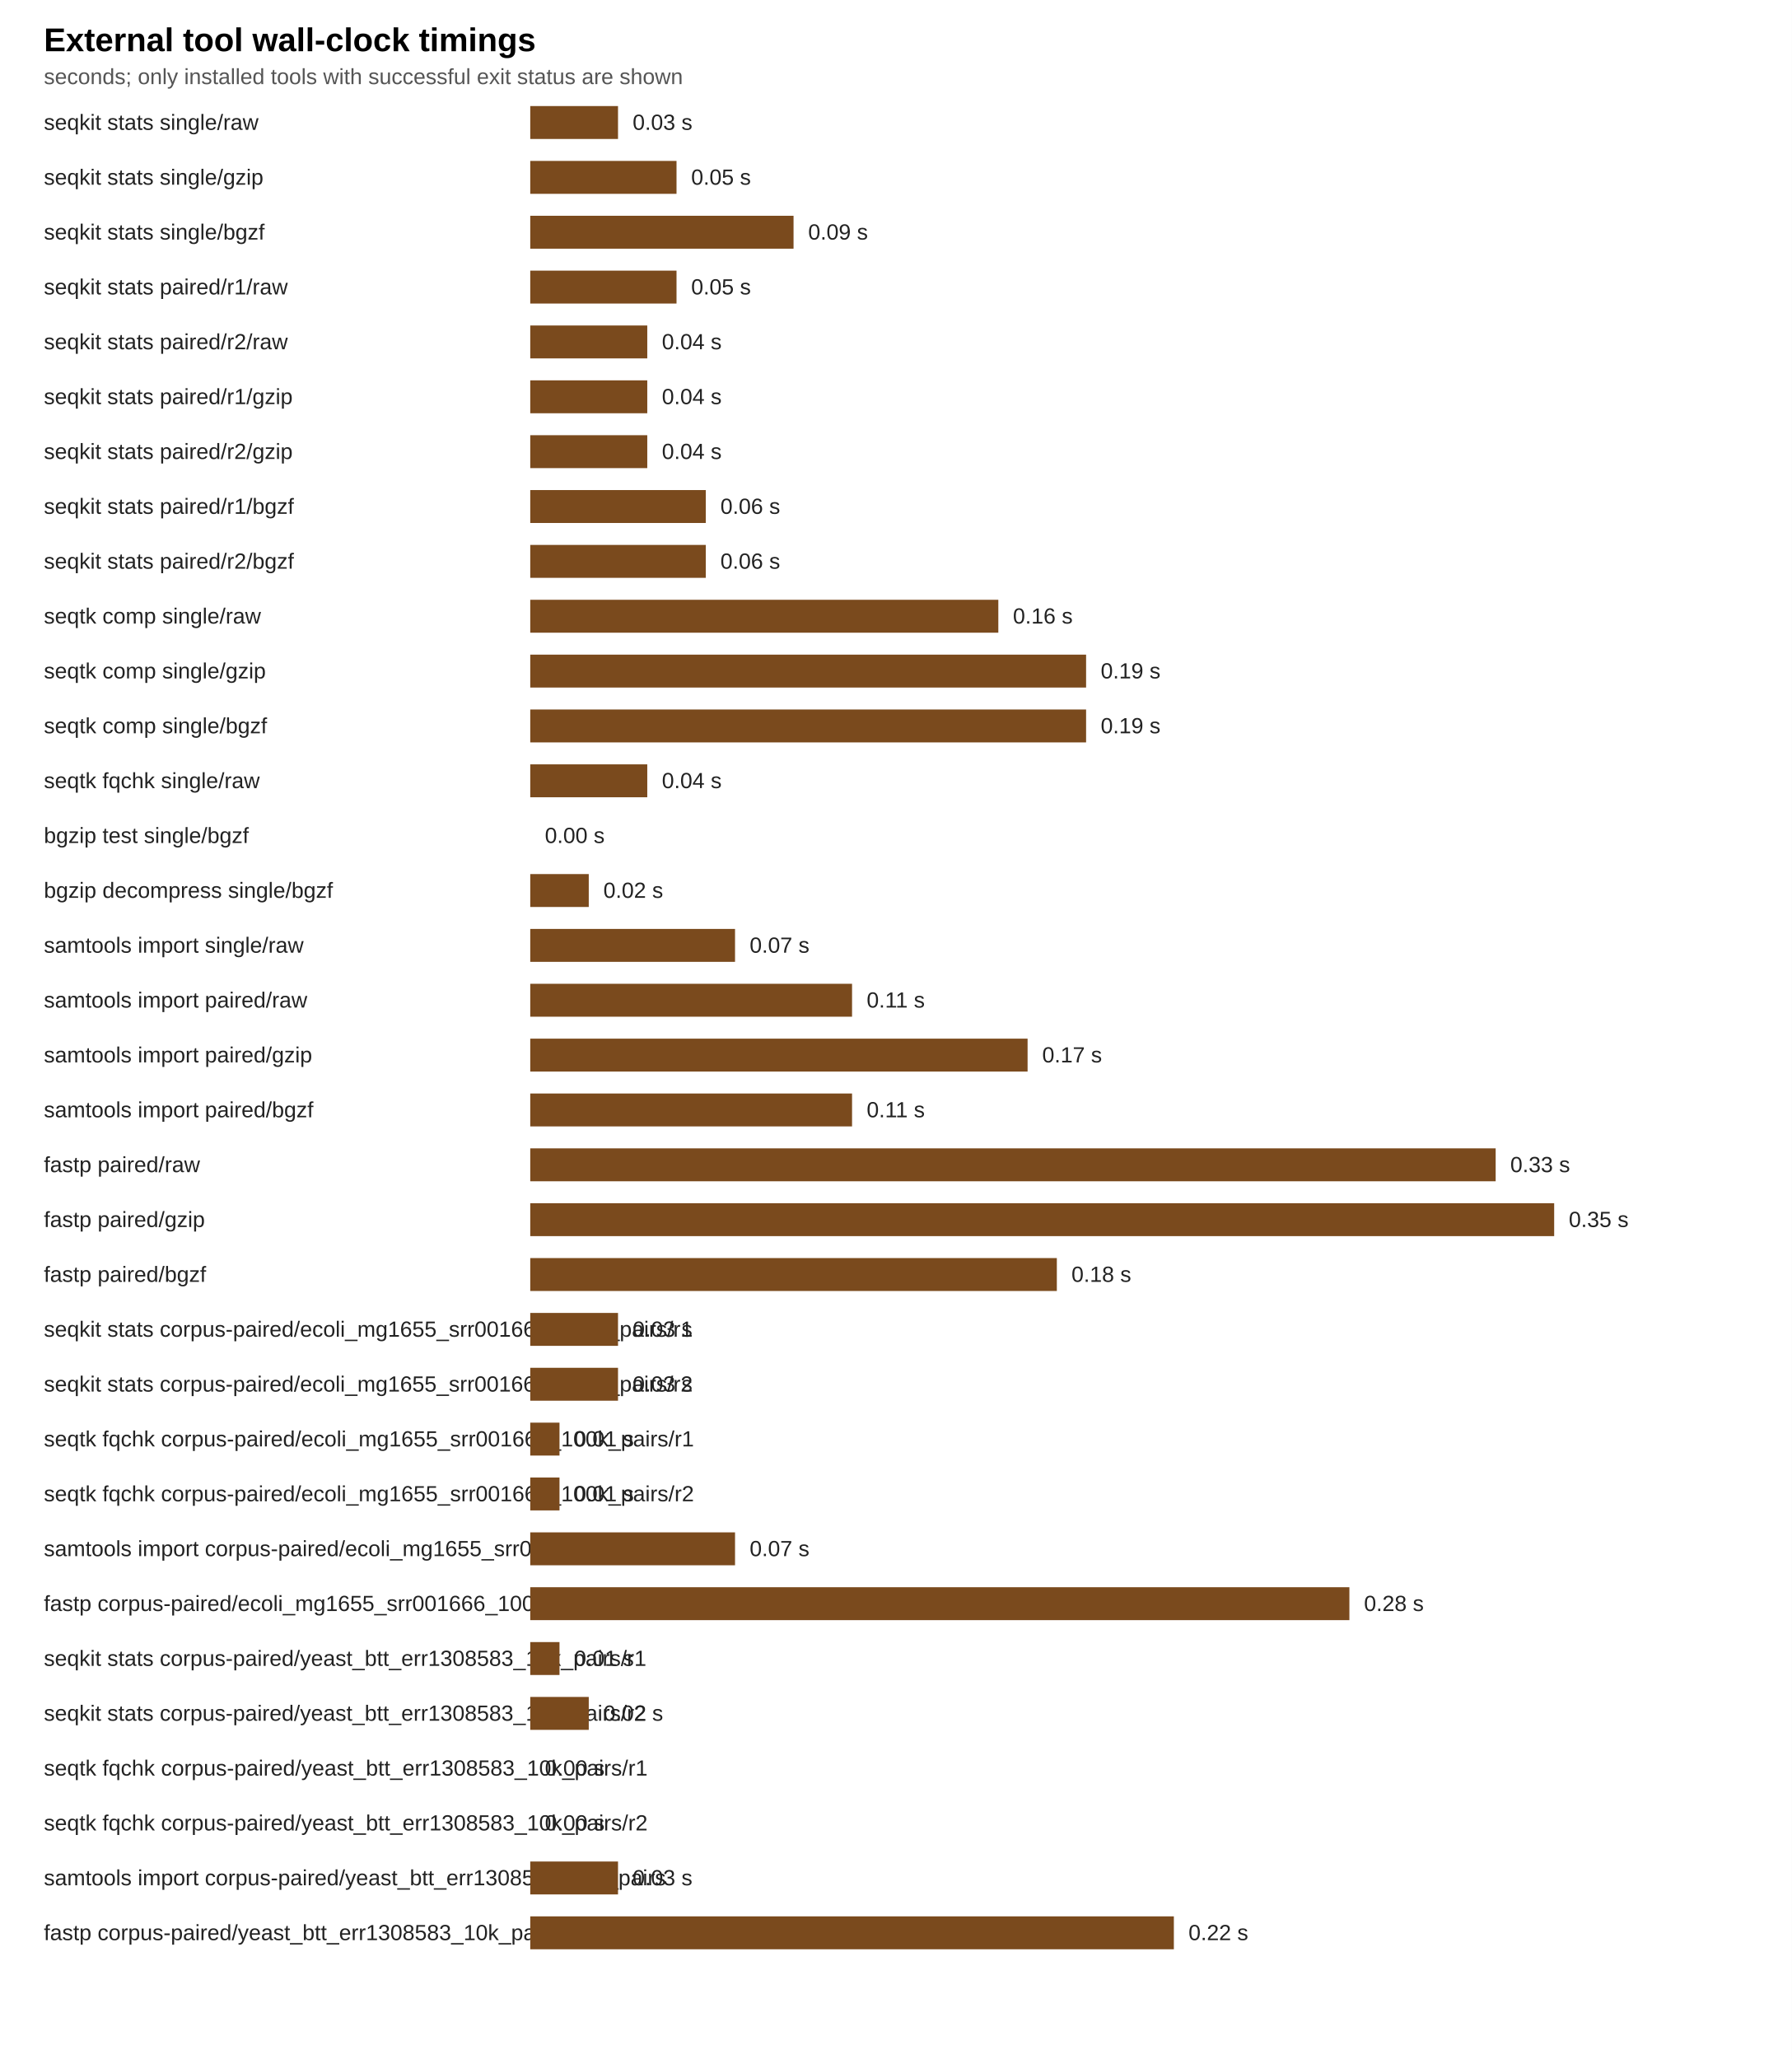
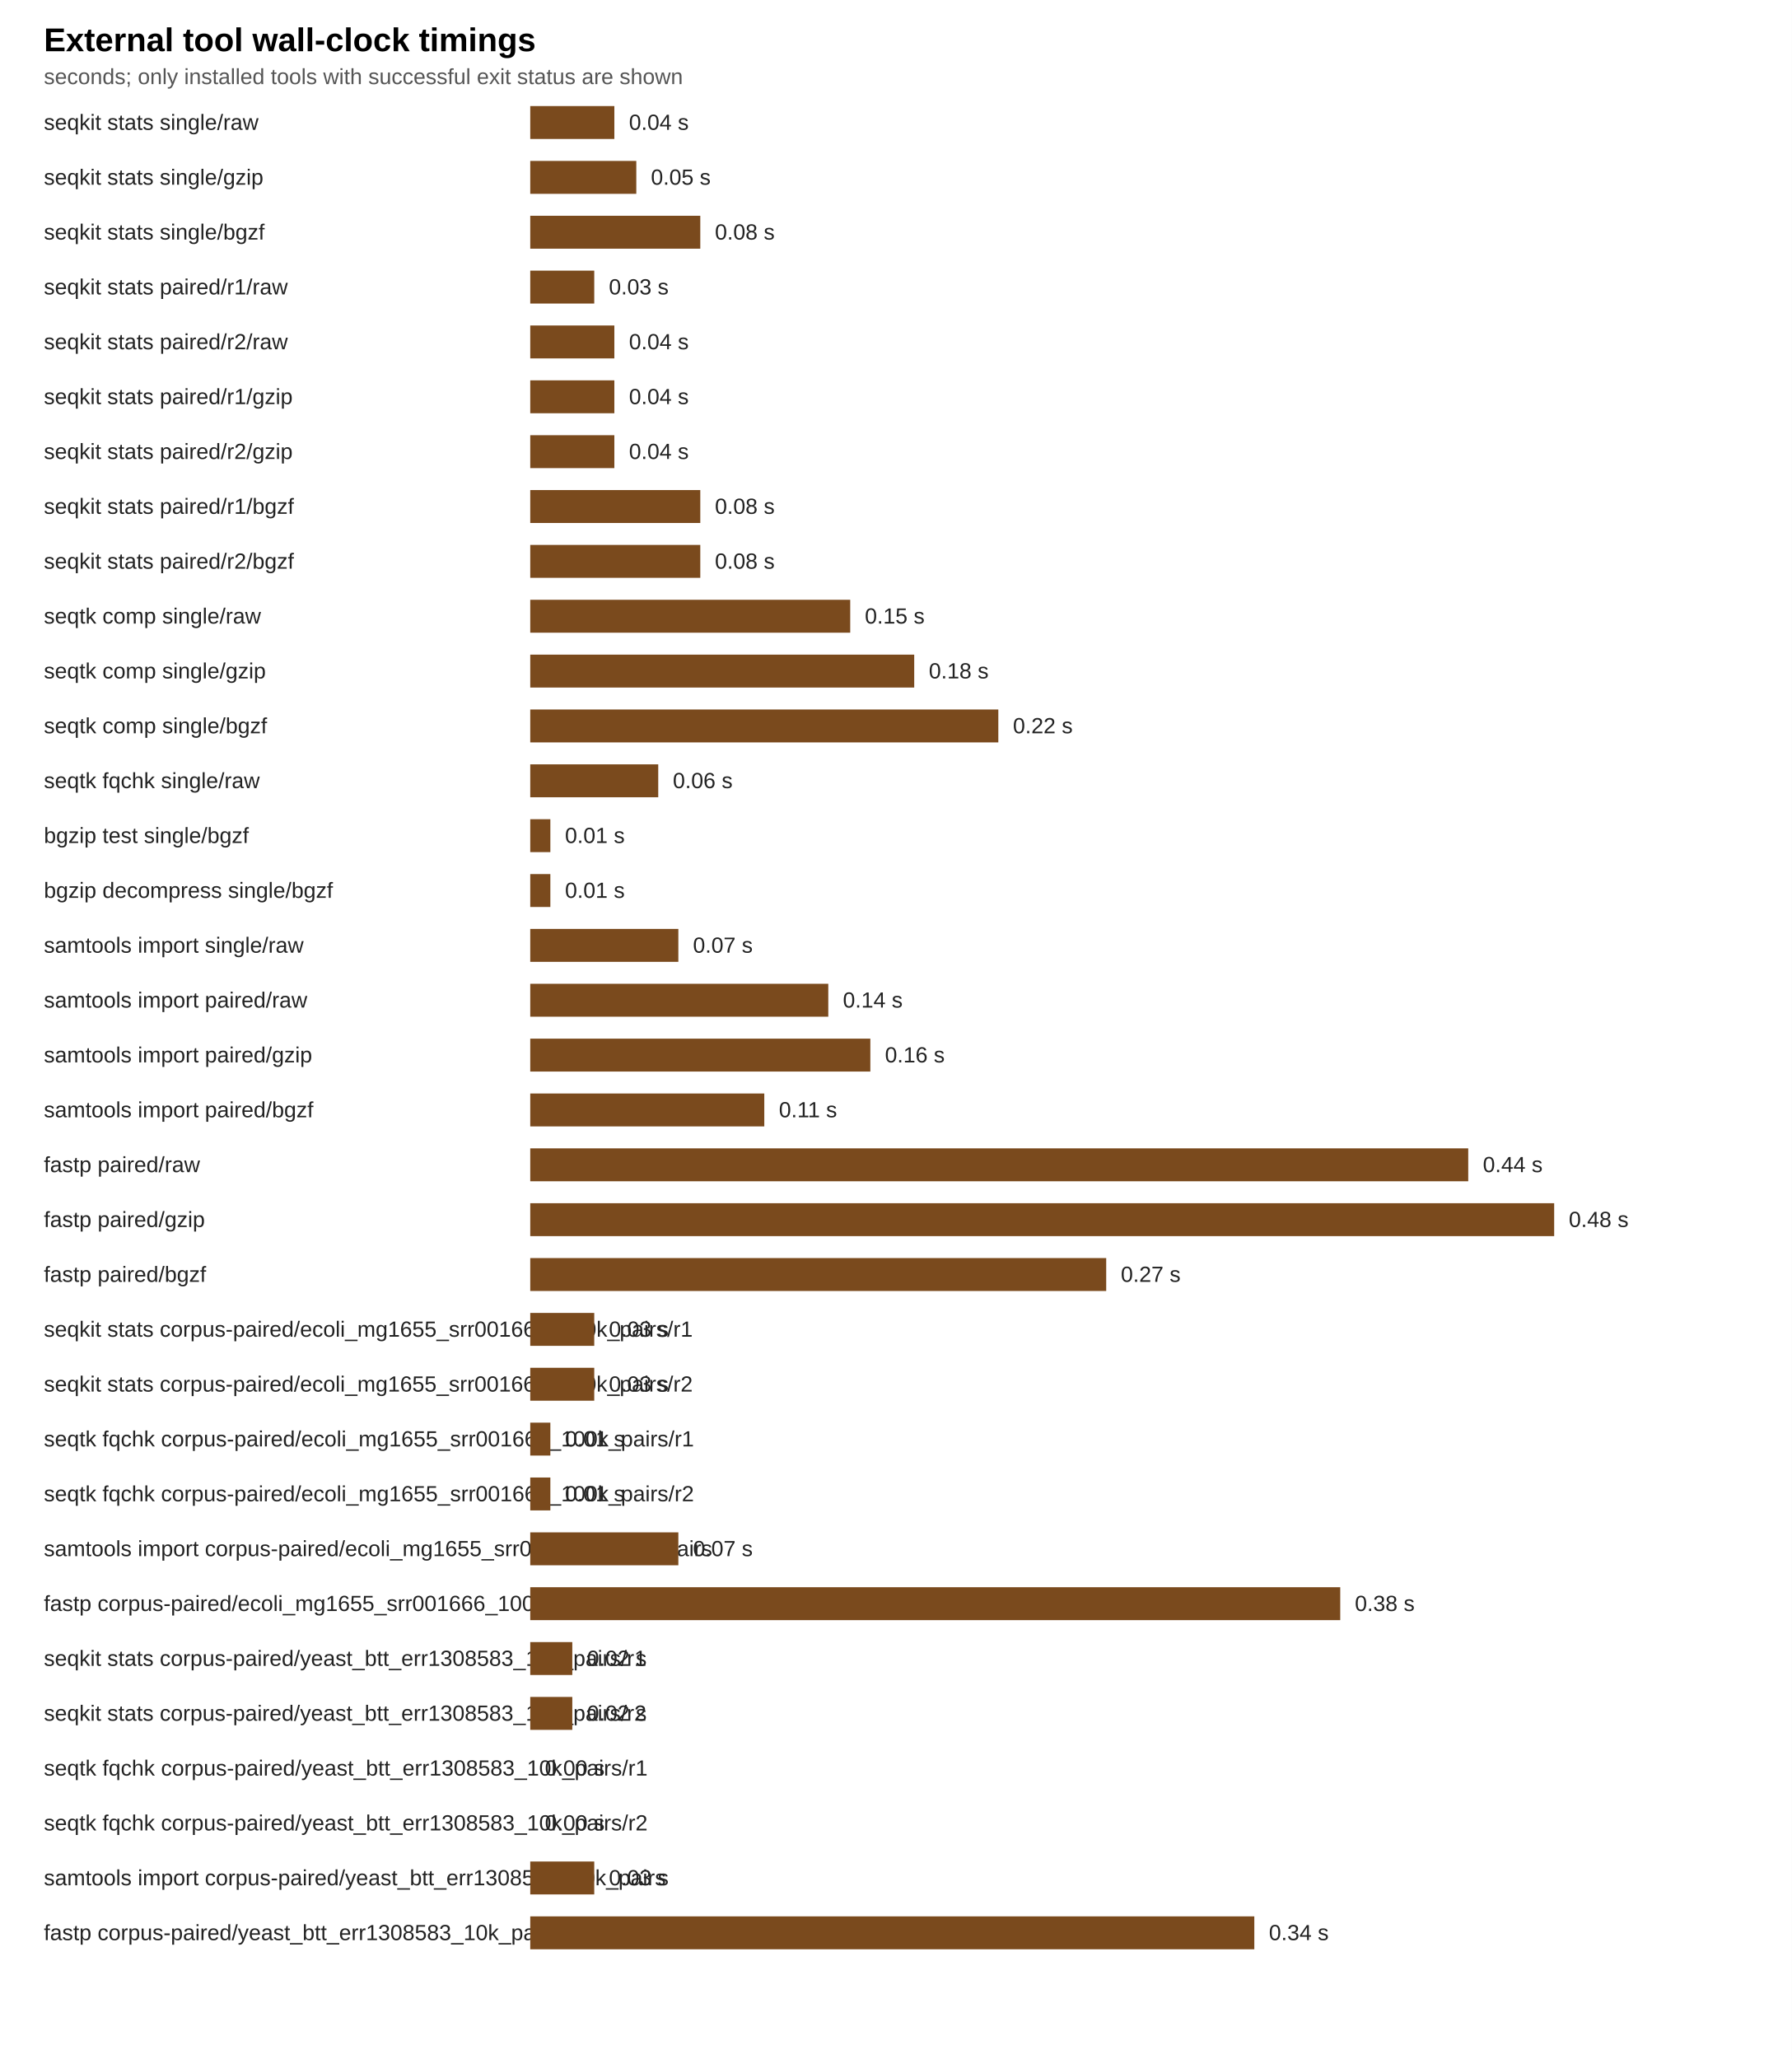
<svg xmlns="http://www.w3.org/2000/svg" width="980" height="1126" viewBox="0 0 980 1126">
  <rect width="100%" height="100%" fill="white" />
  <text x="24" y="28" font-family="Arial, sans-serif" font-size="18" font-weight="700">External tool wall-clock timings</text>
  <text x="24" y="46" font-family="Arial, sans-serif" font-size="12" fill="#555">seconds; only installed tools with successful exit status are shown</text>
  <text x="24" y="71" font-family="Arial, sans-serif" font-size="12" fill="#222">seqkit stats single/raw</text>
-   <rect x="290" y="58" width="48" height="18" fill="#7a4a1d" />
-   <text x="346" y="71" font-family="Arial, sans-serif" font-size="12" fill="#222">0.03 s</text>
+   <rect x="290" y="58" width="46" height="18" fill="#7a4a1d" />
+   <text x="344" y="71" font-family="Arial, sans-serif" font-size="12" fill="#222">0.04 s</text>
  <text x="24" y="101" font-family="Arial, sans-serif" font-size="12" fill="#222">seqkit stats single/gzip</text>
-   <rect x="290" y="88" width="80" height="18" fill="#7a4a1d" />
-   <text x="378" y="101" font-family="Arial, sans-serif" font-size="12" fill="#222">0.05 s</text>
+   <rect x="290" y="88" width="58" height="18" fill="#7a4a1d" />
+   <text x="356" y="101" font-family="Arial, sans-serif" font-size="12" fill="#222">0.05 s</text>
  <text x="24" y="131" font-family="Arial, sans-serif" font-size="12" fill="#222">seqkit stats single/bgzf</text>
-   <rect x="290" y="118" width="144" height="18" fill="#7a4a1d" />
-   <text x="442" y="131" font-family="Arial, sans-serif" font-size="12" fill="#222">0.09 s</text>
+   <rect x="290" y="118" width="93" height="18" fill="#7a4a1d" />
+   <text x="391" y="131" font-family="Arial, sans-serif" font-size="12" fill="#222">0.08 s</text>
  <text x="24" y="161" font-family="Arial, sans-serif" font-size="12" fill="#222">seqkit stats paired/r1/raw</text>
-   <rect x="290" y="148" width="80" height="18" fill="#7a4a1d" />
-   <text x="378" y="161" font-family="Arial, sans-serif" font-size="12" fill="#222">0.05 s</text>
+   <rect x="290" y="148" width="35" height="18" fill="#7a4a1d" />
+   <text x="333" y="161" font-family="Arial, sans-serif" font-size="12" fill="#222">0.03 s</text>
  <text x="24" y="191" font-family="Arial, sans-serif" font-size="12" fill="#222">seqkit stats paired/r2/raw</text>
-   <rect x="290" y="178" width="64" height="18" fill="#7a4a1d" />
-   <text x="362" y="191" font-family="Arial, sans-serif" font-size="12" fill="#222">0.04 s</text>
+   <rect x="290" y="178" width="46" height="18" fill="#7a4a1d" />
+   <text x="344" y="191" font-family="Arial, sans-serif" font-size="12" fill="#222">0.04 s</text>
  <text x="24" y="221" font-family="Arial, sans-serif" font-size="12" fill="#222">seqkit stats paired/r1/gzip</text>
-   <rect x="290" y="208" width="64" height="18" fill="#7a4a1d" />
-   <text x="362" y="221" font-family="Arial, sans-serif" font-size="12" fill="#222">0.04 s</text>
+   <rect x="290" y="208" width="46" height="18" fill="#7a4a1d" />
+   <text x="344" y="221" font-family="Arial, sans-serif" font-size="12" fill="#222">0.04 s</text>
  <text x="24" y="251" font-family="Arial, sans-serif" font-size="12" fill="#222">seqkit stats paired/r2/gzip</text>
-   <rect x="290" y="238" width="64" height="18" fill="#7a4a1d" />
-   <text x="362" y="251" font-family="Arial, sans-serif" font-size="12" fill="#222">0.04 s</text>
+   <rect x="290" y="238" width="46" height="18" fill="#7a4a1d" />
+   <text x="344" y="251" font-family="Arial, sans-serif" font-size="12" fill="#222">0.04 s</text>
  <text x="24" y="281" font-family="Arial, sans-serif" font-size="12" fill="#222">seqkit stats paired/r1/bgzf</text>
-   <rect x="290" y="268" width="96" height="18" fill="#7a4a1d" />
-   <text x="394" y="281" font-family="Arial, sans-serif" font-size="12" fill="#222">0.06 s</text>
+   <rect x="290" y="268" width="93" height="18" fill="#7a4a1d" />
+   <text x="391" y="281" font-family="Arial, sans-serif" font-size="12" fill="#222">0.08 s</text>
  <text x="24" y="311" font-family="Arial, sans-serif" font-size="12" fill="#222">seqkit stats paired/r2/bgzf</text>
-   <rect x="290" y="298" width="96" height="18" fill="#7a4a1d" />
-   <text x="394" y="311" font-family="Arial, sans-serif" font-size="12" fill="#222">0.06 s</text>
+   <rect x="290" y="298" width="93" height="18" fill="#7a4a1d" />
+   <text x="391" y="311" font-family="Arial, sans-serif" font-size="12" fill="#222">0.08 s</text>
  <text x="24" y="341" font-family="Arial, sans-serif" font-size="12" fill="#222">seqtk comp single/raw</text>
-   <rect x="290" y="328" width="256" height="18" fill="#7a4a1d" />
-   <text x="554" y="341" font-family="Arial, sans-serif" font-size="12" fill="#222">0.16 s</text>
+   <rect x="290" y="328" width="175" height="18" fill="#7a4a1d" />
+   <text x="473" y="341" font-family="Arial, sans-serif" font-size="12" fill="#222">0.15 s</text>
  <text x="24" y="371" font-family="Arial, sans-serif" font-size="12" fill="#222">seqtk comp single/gzip</text>
-   <rect x="290" y="358" width="304" height="18" fill="#7a4a1d" />
-   <text x="602" y="371" font-family="Arial, sans-serif" font-size="12" fill="#222">0.19 s</text>
+   <rect x="290" y="358" width="210" height="18" fill="#7a4a1d" />
+   <text x="508" y="371" font-family="Arial, sans-serif" font-size="12" fill="#222">0.18 s</text>
  <text x="24" y="401" font-family="Arial, sans-serif" font-size="12" fill="#222">seqtk comp single/bgzf</text>
-   <rect x="290" y="388" width="304" height="18" fill="#7a4a1d" />
-   <text x="602" y="401" font-family="Arial, sans-serif" font-size="12" fill="#222">0.19 s</text>
+   <rect x="290" y="388" width="256" height="18" fill="#7a4a1d" />
+   <text x="554" y="401" font-family="Arial, sans-serif" font-size="12" fill="#222">0.22 s</text>
  <text x="24" y="431" font-family="Arial, sans-serif" font-size="12" fill="#222">seqtk fqchk single/raw</text>
-   <rect x="290" y="418" width="64" height="18" fill="#7a4a1d" />
-   <text x="362" y="431" font-family="Arial, sans-serif" font-size="12" fill="#222">0.04 s</text>
+   <rect x="290" y="418" width="70" height="18" fill="#7a4a1d" />
+   <text x="368" y="431" font-family="Arial, sans-serif" font-size="12" fill="#222">0.06 s</text>
  <text x="24" y="461" font-family="Arial, sans-serif" font-size="12" fill="#222">bgzip test single/bgzf</text>
-   <rect x="290" y="448" width="0" height="18" fill="#7a4a1d" />
-   <text x="298" y="461" font-family="Arial, sans-serif" font-size="12" fill="#222">0.00 s</text>
+   <rect x="290" y="448" width="11" height="18" fill="#7a4a1d" />
+   <text x="309" y="461" font-family="Arial, sans-serif" font-size="12" fill="#222">0.01 s</text>
  <text x="24" y="491" font-family="Arial, sans-serif" font-size="12" fill="#222">bgzip decompress single/bgzf</text>
-   <rect x="290" y="478" width="32" height="18" fill="#7a4a1d" />
-   <text x="330" y="491" font-family="Arial, sans-serif" font-size="12" fill="#222">0.02 s</text>
+   <rect x="290" y="478" width="11" height="18" fill="#7a4a1d" />
+   <text x="309" y="491" font-family="Arial, sans-serif" font-size="12" fill="#222">0.01 s</text>
  <text x="24" y="521" font-family="Arial, sans-serif" font-size="12" fill="#222">samtools import single/raw</text>
-   <rect x="290" y="508" width="112" height="18" fill="#7a4a1d" />
-   <text x="410" y="521" font-family="Arial, sans-serif" font-size="12" fill="#222">0.07 s</text>
+   <rect x="290" y="508" width="81" height="18" fill="#7a4a1d" />
+   <text x="379" y="521" font-family="Arial, sans-serif" font-size="12" fill="#222">0.07 s</text>
  <text x="24" y="551" font-family="Arial, sans-serif" font-size="12" fill="#222">samtools import paired/raw</text>
-   <rect x="290" y="538" width="176" height="18" fill="#7a4a1d" />
-   <text x="474" y="551" font-family="Arial, sans-serif" font-size="12" fill="#222">0.11 s</text>
+   <rect x="290" y="538" width="163" height="18" fill="#7a4a1d" />
+   <text x="461" y="551" font-family="Arial, sans-serif" font-size="12" fill="#222">0.14 s</text>
  <text x="24" y="581" font-family="Arial, sans-serif" font-size="12" fill="#222">samtools import paired/gzip</text>
-   <rect x="290" y="568" width="272" height="18" fill="#7a4a1d" />
-   <text x="570" y="581" font-family="Arial, sans-serif" font-size="12" fill="#222">0.17 s</text>
+   <rect x="290" y="568" width="186" height="18" fill="#7a4a1d" />
+   <text x="484" y="581" font-family="Arial, sans-serif" font-size="12" fill="#222">0.16 s</text>
  <text x="24" y="611" font-family="Arial, sans-serif" font-size="12" fill="#222">samtools import paired/bgzf</text>
-   <rect x="290" y="598" width="176" height="18" fill="#7a4a1d" />
-   <text x="474" y="611" font-family="Arial, sans-serif" font-size="12" fill="#222">0.11 s</text>
+   <rect x="290" y="598" width="128" height="18" fill="#7a4a1d" />
+   <text x="426" y="611" font-family="Arial, sans-serif" font-size="12" fill="#222">0.11 s</text>
  <text x="24" y="641" font-family="Arial, sans-serif" font-size="12" fill="#222">fastp paired/raw</text>
-   <rect x="290" y="628" width="528" height="18" fill="#7a4a1d" />
-   <text x="826" y="641" font-family="Arial, sans-serif" font-size="12" fill="#222">0.33 s</text>
+   <rect x="290" y="628" width="513" height="18" fill="#7a4a1d" />
+   <text x="811" y="641" font-family="Arial, sans-serif" font-size="12" fill="#222">0.44 s</text>
  <text x="24" y="671" font-family="Arial, sans-serif" font-size="12" fill="#222">fastp paired/gzip</text>
  <rect x="290" y="658" width="560" height="18" fill="#7a4a1d" />
-   <text x="858" y="671" font-family="Arial, sans-serif" font-size="12" fill="#222">0.35 s</text>
+   <text x="858" y="671" font-family="Arial, sans-serif" font-size="12" fill="#222">0.48 s</text>
  <text x="24" y="701" font-family="Arial, sans-serif" font-size="12" fill="#222">fastp paired/bgzf</text>
-   <rect x="290" y="688" width="288" height="18" fill="#7a4a1d" />
-   <text x="586" y="701" font-family="Arial, sans-serif" font-size="12" fill="#222">0.18 s</text>
+   <rect x="290" y="688" width="315" height="18" fill="#7a4a1d" />
+   <text x="613" y="701" font-family="Arial, sans-serif" font-size="12" fill="#222">0.27 s</text>
  <text x="24" y="731" font-family="Arial, sans-serif" font-size="12" fill="#222">seqkit stats corpus-paired/ecoli_mg1655_srr001666_100k_pairs/r1</text>
-   <rect x="290" y="718" width="48" height="18" fill="#7a4a1d" />
-   <text x="346" y="731" font-family="Arial, sans-serif" font-size="12" fill="#222">0.03 s</text>
+   <rect x="290" y="718" width="35" height="18" fill="#7a4a1d" />
+   <text x="333" y="731" font-family="Arial, sans-serif" font-size="12" fill="#222">0.03 s</text>
  <text x="24" y="761" font-family="Arial, sans-serif" font-size="12" fill="#222">seqkit stats corpus-paired/ecoli_mg1655_srr001666_100k_pairs/r2</text>
-   <rect x="290" y="748" width="48" height="18" fill="#7a4a1d" />
-   <text x="346" y="761" font-family="Arial, sans-serif" font-size="12" fill="#222">0.03 s</text>
+   <rect x="290" y="748" width="35" height="18" fill="#7a4a1d" />
+   <text x="333" y="761" font-family="Arial, sans-serif" font-size="12" fill="#222">0.03 s</text>
  <text x="24" y="791" font-family="Arial, sans-serif" font-size="12" fill="#222">seqtk fqchk corpus-paired/ecoli_mg1655_srr001666_100k_pairs/r1</text>
-   <rect x="290" y="778" width="16" height="18" fill="#7a4a1d" />
-   <text x="314" y="791" font-family="Arial, sans-serif" font-size="12" fill="#222">0.01 s</text>
+   <rect x="290" y="778" width="11" height="18" fill="#7a4a1d" />
+   <text x="309" y="791" font-family="Arial, sans-serif" font-size="12" fill="#222">0.01 s</text>
  <text x="24" y="821" font-family="Arial, sans-serif" font-size="12" fill="#222">seqtk fqchk corpus-paired/ecoli_mg1655_srr001666_100k_pairs/r2</text>
-   <rect x="290" y="808" width="16" height="18" fill="#7a4a1d" />
-   <text x="314" y="821" font-family="Arial, sans-serif" font-size="12" fill="#222">0.01 s</text>
+   <rect x="290" y="808" width="11" height="18" fill="#7a4a1d" />
+   <text x="309" y="821" font-family="Arial, sans-serif" font-size="12" fill="#222">0.01 s</text>
  <text x="24" y="851" font-family="Arial, sans-serif" font-size="12" fill="#222">samtools import corpus-paired/ecoli_mg1655_srr001666_100k_pairs</text>
-   <rect x="290" y="838" width="112" height="18" fill="#7a4a1d" />
-   <text x="410" y="851" font-family="Arial, sans-serif" font-size="12" fill="#222">0.07 s</text>
+   <rect x="290" y="838" width="81" height="18" fill="#7a4a1d" />
+   <text x="379" y="851" font-family="Arial, sans-serif" font-size="12" fill="#222">0.07 s</text>
  <text x="24" y="881" font-family="Arial, sans-serif" font-size="12" fill="#222">fastp corpus-paired/ecoli_mg1655_srr001666_100k_pairs</text>
-   <rect x="290" y="868" width="448" height="18" fill="#7a4a1d" />
-   <text x="746" y="881" font-family="Arial, sans-serif" font-size="12" fill="#222">0.28 s</text>
+   <rect x="290" y="868" width="443" height="18" fill="#7a4a1d" />
+   <text x="741" y="881" font-family="Arial, sans-serif" font-size="12" fill="#222">0.38 s</text>
  <text x="24" y="911" font-family="Arial, sans-serif" font-size="12" fill="#222">seqkit stats corpus-paired/yeast_btt_err1308583_10k_pairs/r1</text>
-   <rect x="290" y="898" width="16" height="18" fill="#7a4a1d" />
-   <text x="314" y="911" font-family="Arial, sans-serif" font-size="12" fill="#222">0.01 s</text>
+   <rect x="290" y="898" width="23" height="18" fill="#7a4a1d" />
+   <text x="321" y="911" font-family="Arial, sans-serif" font-size="12" fill="#222">0.02 s</text>
  <text x="24" y="941" font-family="Arial, sans-serif" font-size="12" fill="#222">seqkit stats corpus-paired/yeast_btt_err1308583_10k_pairs/r2</text>
-   <rect x="290" y="928" width="32" height="18" fill="#7a4a1d" />
-   <text x="330" y="941" font-family="Arial, sans-serif" font-size="12" fill="#222">0.02 s</text>
+   <rect x="290" y="928" width="23" height="18" fill="#7a4a1d" />
+   <text x="321" y="941" font-family="Arial, sans-serif" font-size="12" fill="#222">0.02 s</text>
  <text x="24" y="971" font-family="Arial, sans-serif" font-size="12" fill="#222">seqtk fqchk corpus-paired/yeast_btt_err1308583_10k_pairs/r1</text>
  <rect x="290" y="958" width="0" height="18" fill="#7a4a1d" />
  <text x="298" y="971" font-family="Arial, sans-serif" font-size="12" fill="#222">0.00 s</text>
  <text x="24" y="1001" font-family="Arial, sans-serif" font-size="12" fill="#222">seqtk fqchk corpus-paired/yeast_btt_err1308583_10k_pairs/r2</text>
  <rect x="290" y="988" width="0" height="18" fill="#7a4a1d" />
  <text x="298" y="1001" font-family="Arial, sans-serif" font-size="12" fill="#222">0.00 s</text>
  <text x="24" y="1031" font-family="Arial, sans-serif" font-size="12" fill="#222">samtools import corpus-paired/yeast_btt_err1308583_10k_pairs</text>
-   <rect x="290" y="1018" width="48" height="18" fill="#7a4a1d" />
-   <text x="346" y="1031" font-family="Arial, sans-serif" font-size="12" fill="#222">0.03 s</text>
+   <rect x="290" y="1018" width="35" height="18" fill="#7a4a1d" />
+   <text x="333" y="1031" font-family="Arial, sans-serif" font-size="12" fill="#222">0.03 s</text>
  <text x="24" y="1061" font-family="Arial, sans-serif" font-size="12" fill="#222">fastp corpus-paired/yeast_btt_err1308583_10k_pairs</text>
-   <rect x="290" y="1048" width="352" height="18" fill="#7a4a1d" />
-   <text x="650" y="1061" font-family="Arial, sans-serif" font-size="12" fill="#222">0.22 s</text>
+   <rect x="290" y="1048" width="396" height="18" fill="#7a4a1d" />
+   <text x="694" y="1061" font-family="Arial, sans-serif" font-size="12" fill="#222">0.34 s</text>
</svg>
